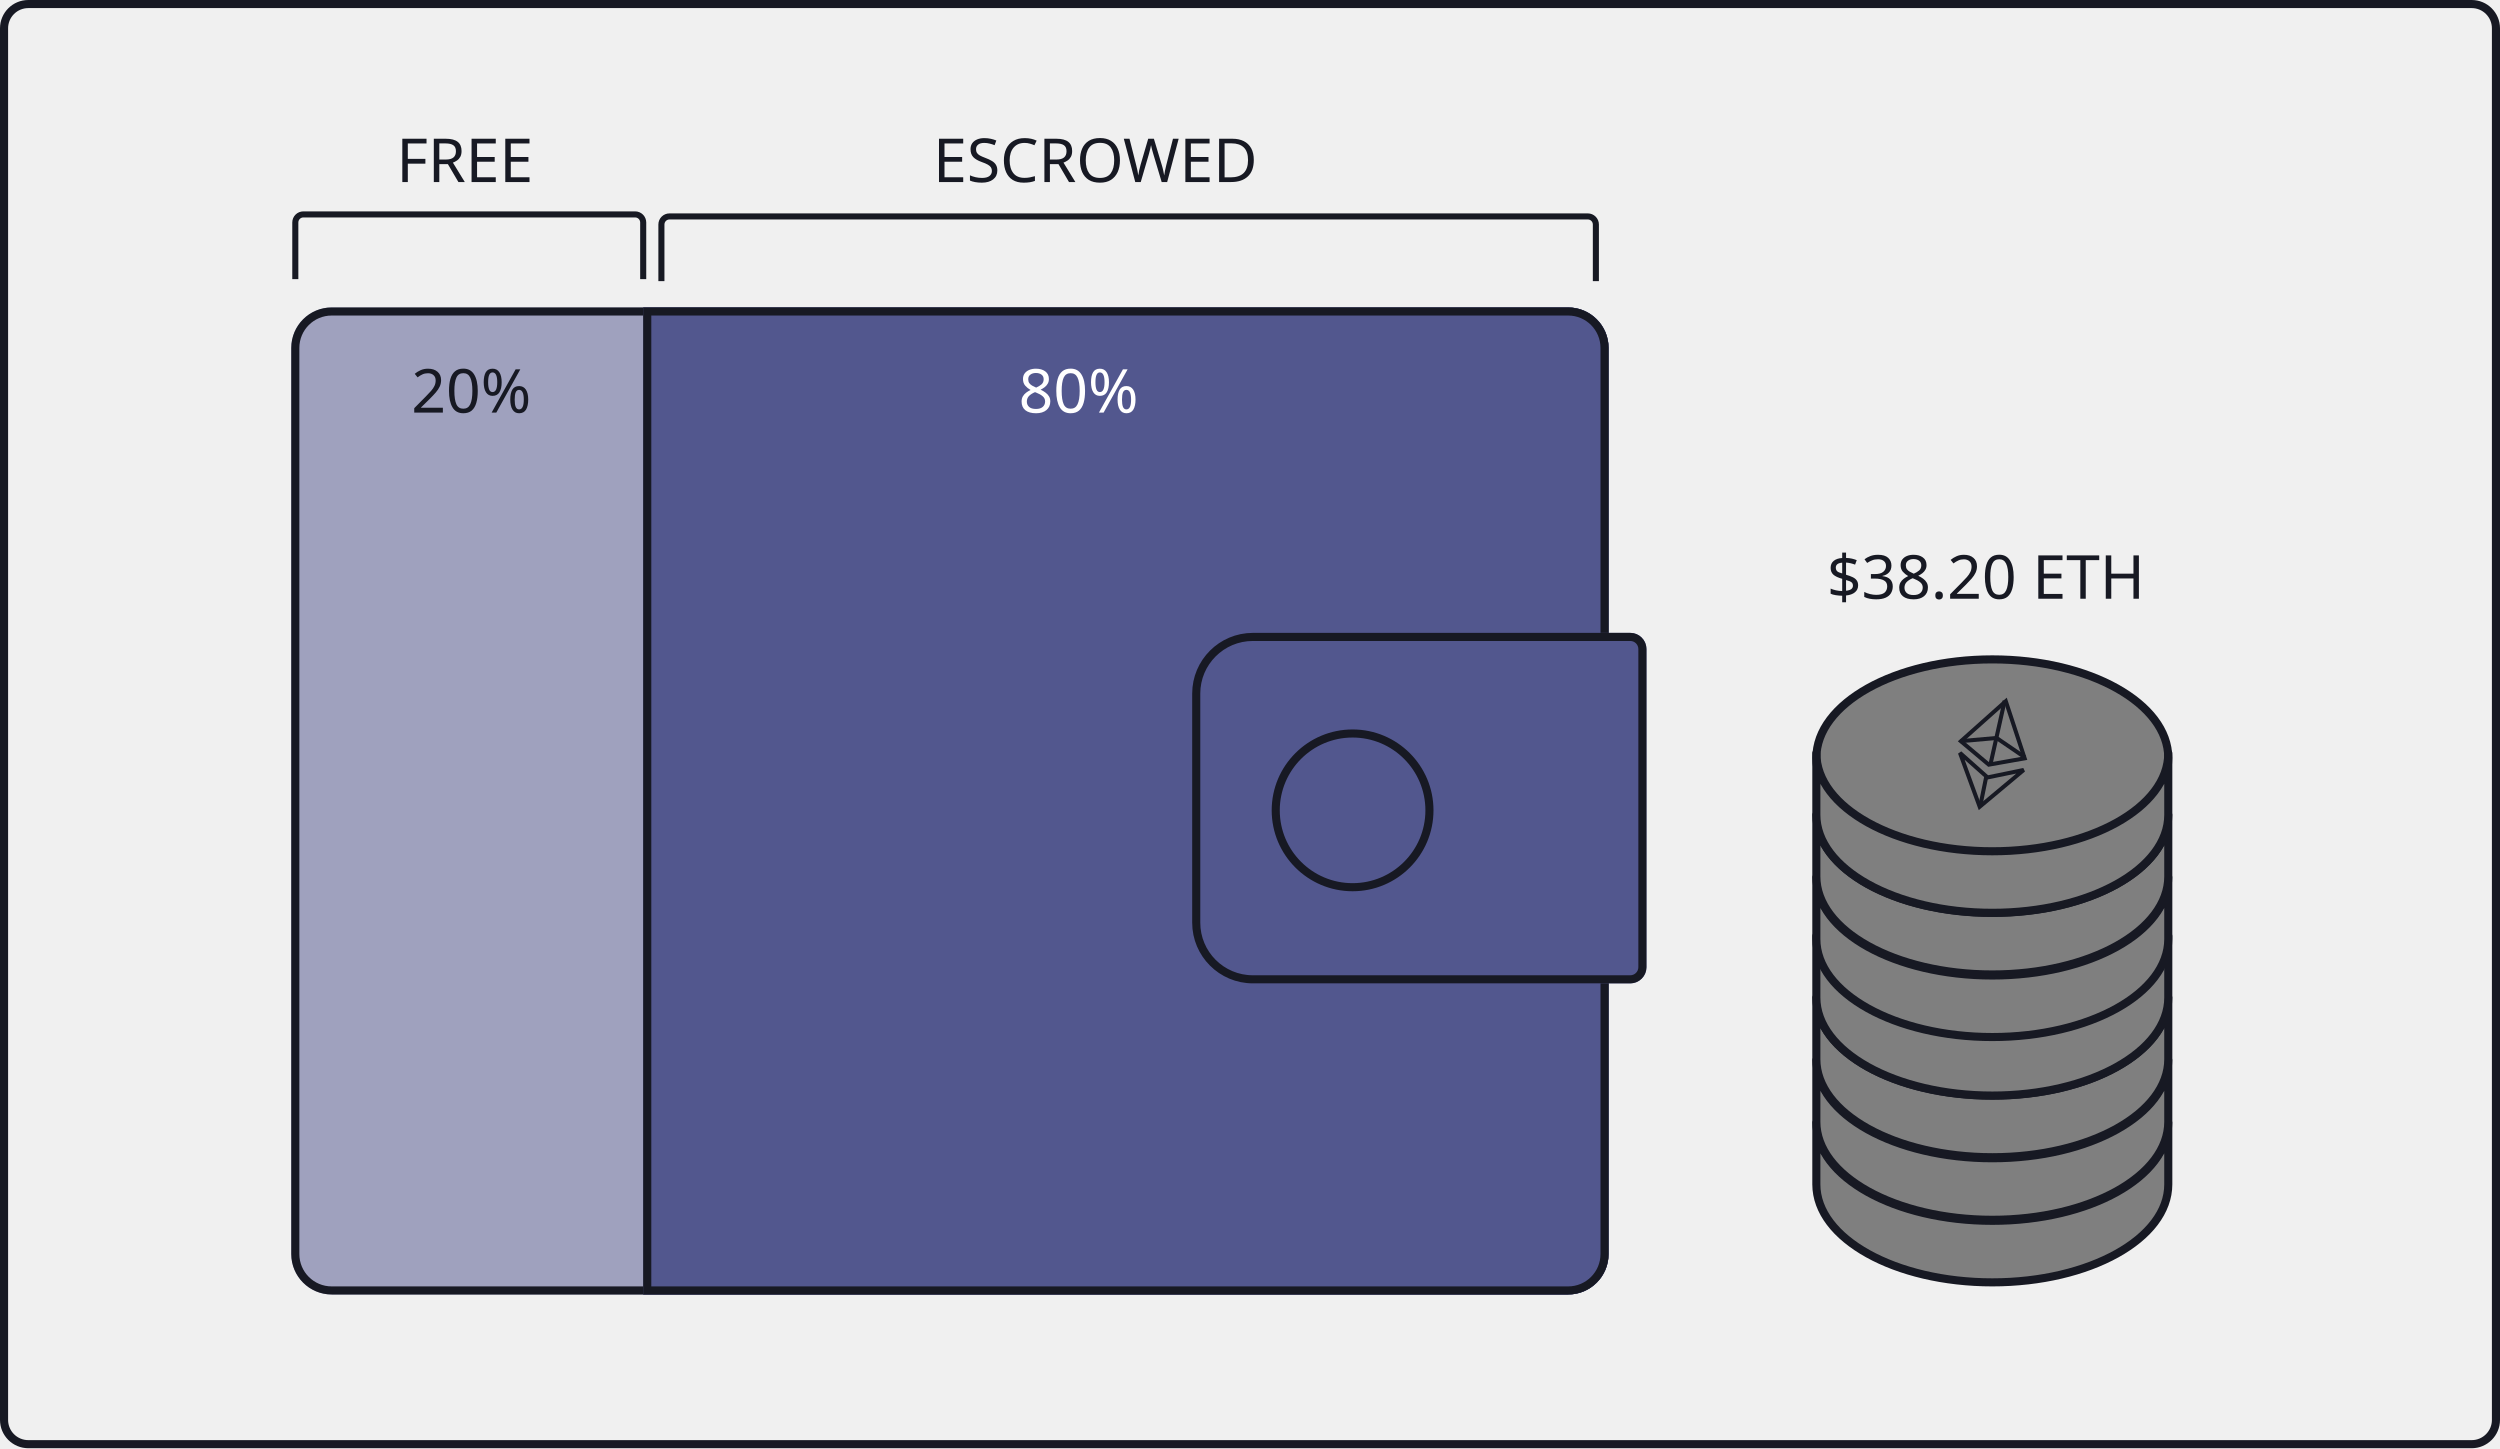
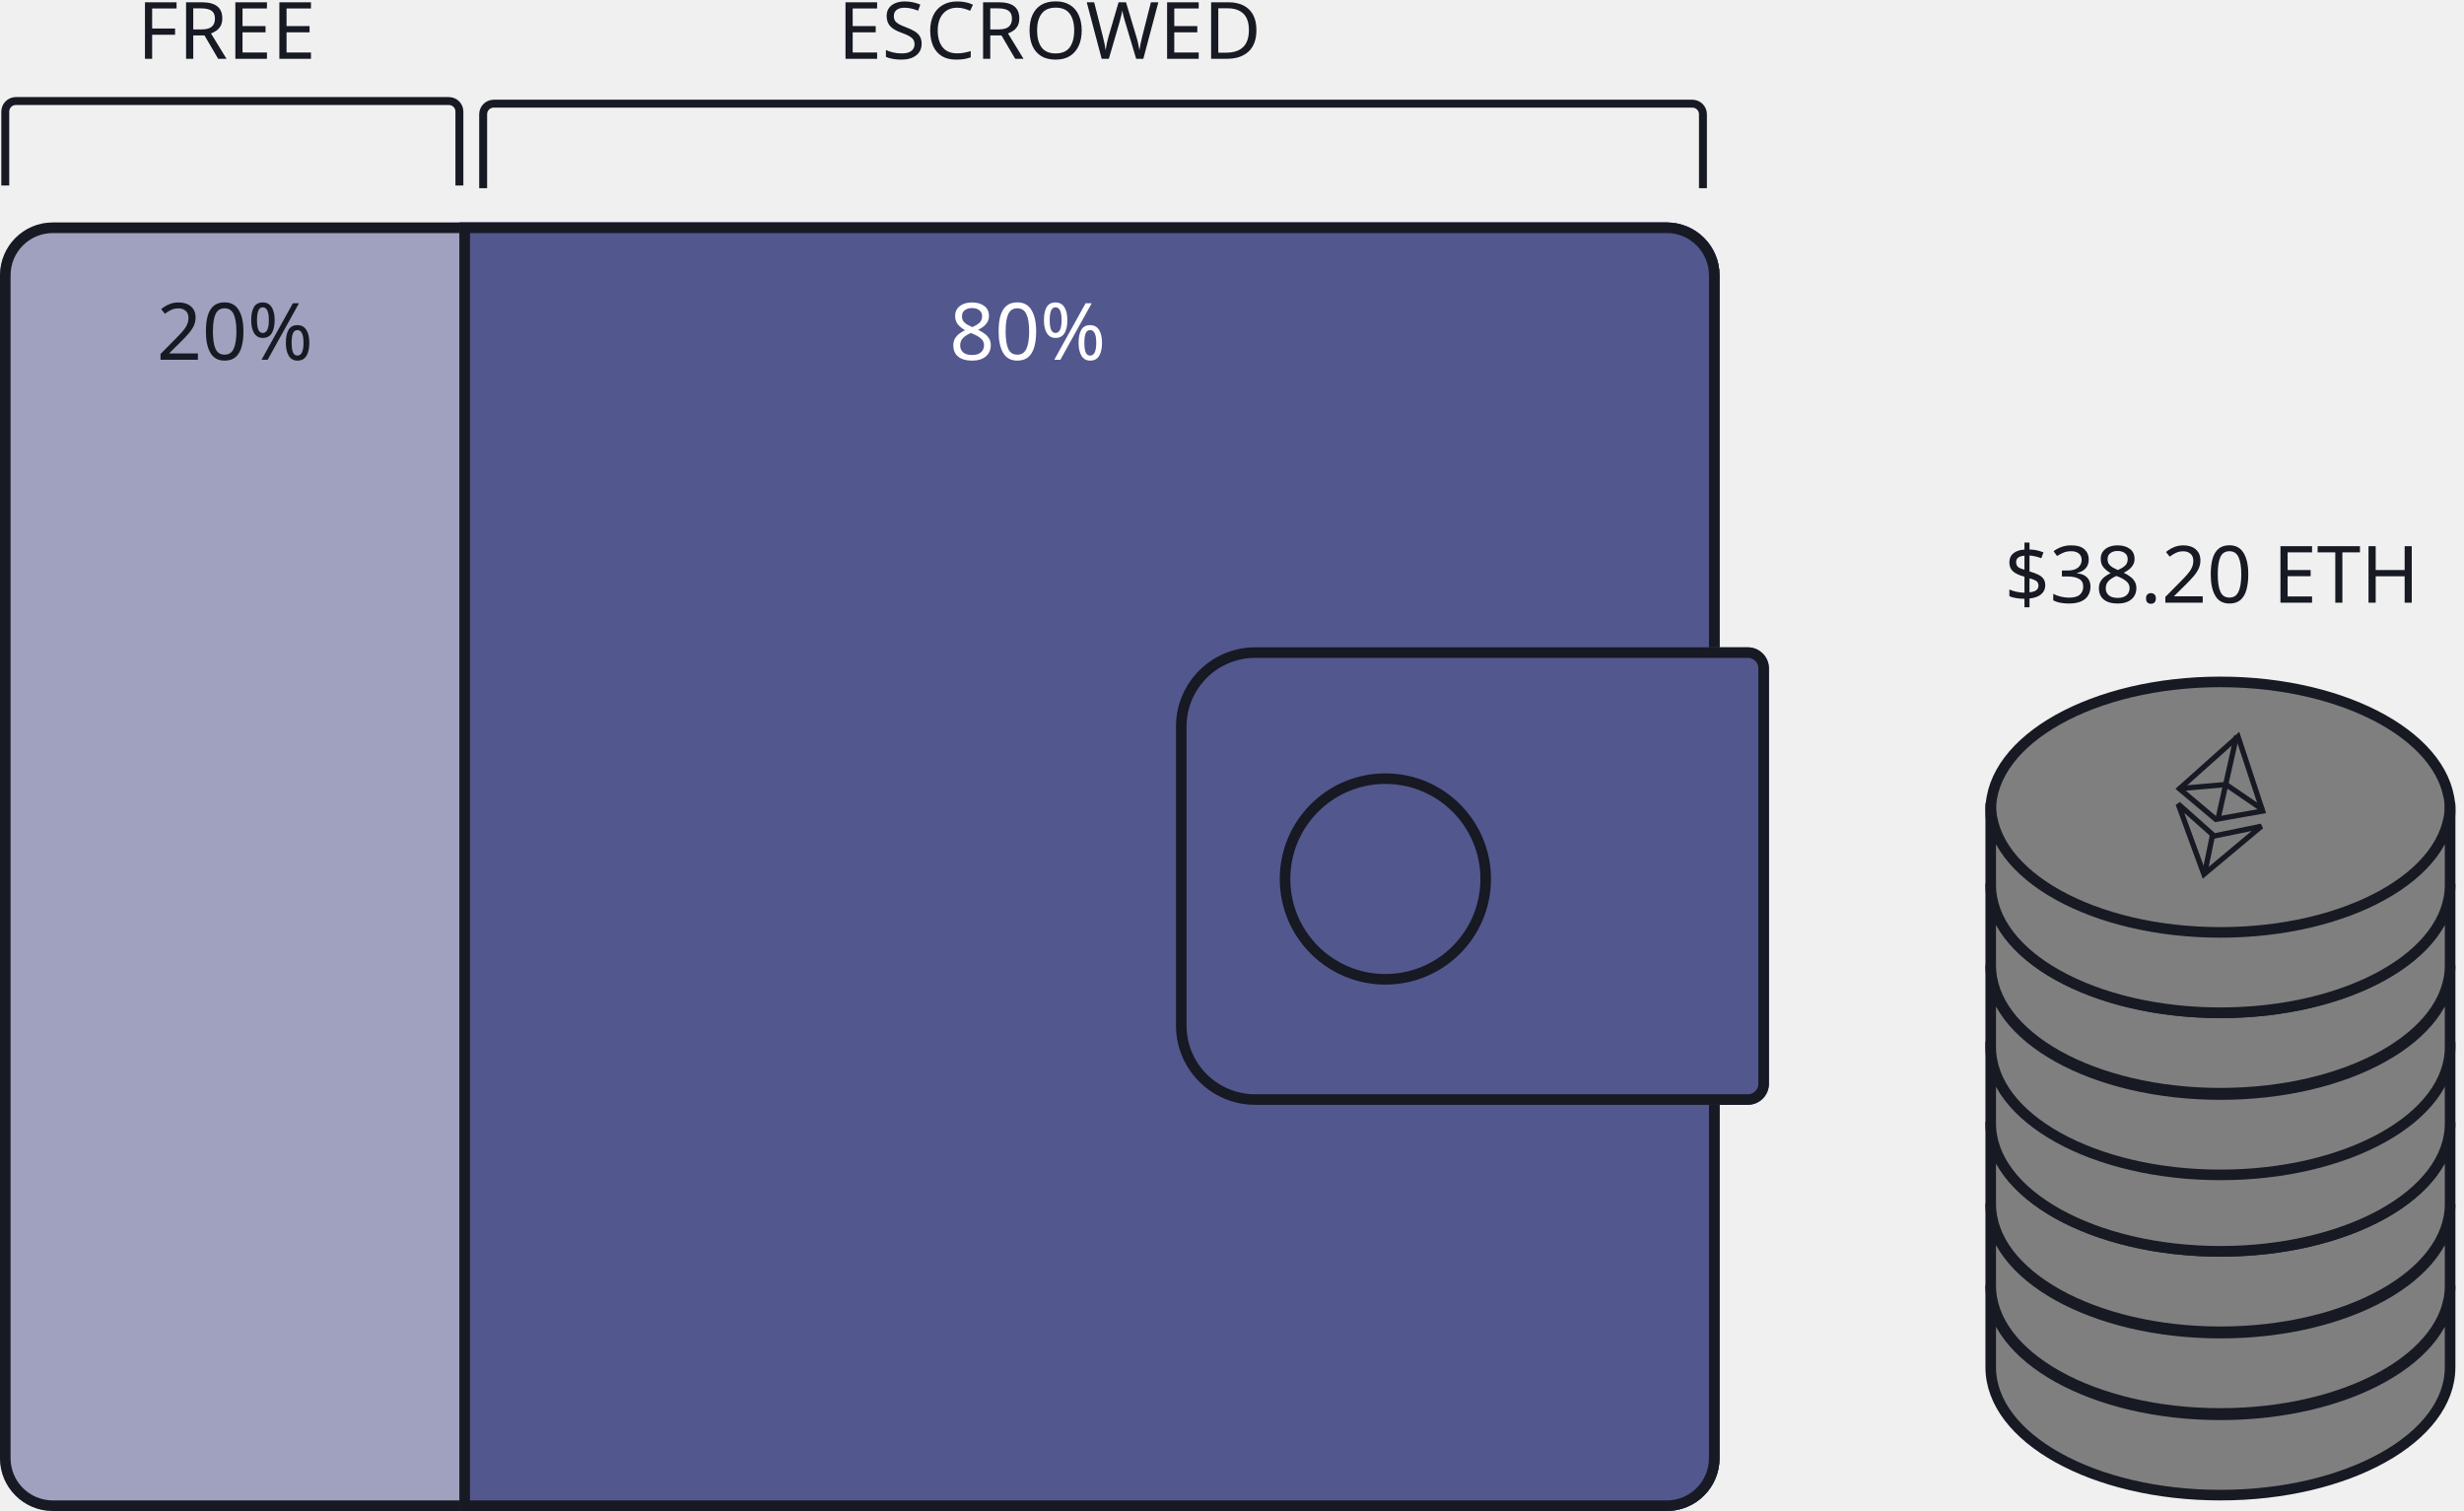
- <svg xmlns="http://www.w3.org/2000/svg" xmlns:xlink="http://www.w3.org/1999/xlink" width="618px" height="358px" viewBox="0 0 618 358" version="1.1">
-   <defs>
-     <path d="M10,2.51994807e-15 L22.077,2.51994807e-15 L315.642,2.51994807e-15 L315.642,1.77635684e-15 C321.165,7.61826213e-16 325.642,4.477 325.642,10 L325.642,234 L325.642,234 C325.642,239.523 321.165,244 315.642,244 L10,244 L10,244 C4.477,244 6.76353751e-16,239.523 0,234 L0,10 L0,10 C-6.76353751e-16,4.477 4.477,1.01453063e-15 10,0 Z" id="path-1" />
-     <path d="M87,2.51994807e-15 L103.179,2.51994807e-15 L315.642,2.51994807e-15 L315.642,1.77635684e-15 C321.165,7.61826213e-16 325.642,4.477 325.642,10 L325.642,234 L325.642,234 C325.642,239.523 321.165,244 315.642,244 L87,244 L87,2.51994807e-15 Z" id="path-2" />
-     <path d="M237.709,80.449 L331,80.449 L331,80.449 C333.209,80.449 335,82.24 335,84.449 L335,163.087 L335,163.087 C335,165.296 333.209,167.087 331,167.087 L237.709,167.087 L237.709,167.087 C229.425,167.087 222.709,160.371 222.709,152.087 L222.709,95.449 L222.709,95.449 C222.709,87.165 229.425,80.449 237.709,80.449 Z" id="path-3" />
+ <svg xmlns="http://www.w3.org/2000/svg" xmlns:xlink="http://www.w3.org/1999/xlink" width="466.629" height="286.133" viewBox="0 0 466.629 286.133" version="1.1" id="svg88">
+   <defs id="defs9">
+     <path d="M 10,0 H 22.077 315.642 v 0 c 5.523,0 10,4.477 10,10 v 224 0 c 0,5.523 -4.477,10 -10,10 H 10 v 0 C 4.477,244 0,239.523 0,234 V 10 10 C 0,4.477 4.477,0 10,0 Z" id="path-1" />
+     <path d="m 87,0 h 16.179 212.463 v 0 c 5.523,0 10,4.477 10,10 v 224 0 c 0,5.523 -4.477,10 -10,10 H 87 Z" id="path-2" />
+     <path d="M 237.709,80.449 H 331 v 0 c 2.209,0 4,1.791 4,4 v 78.638 0 c 0,2.209 -1.791,4 -4,4 h -93.29 v 0 c -8.284,0 -15,-6.716 -15,-15 v -56.638 0 c 0,-8.284 6.716,-15 15,-15 z" id="path-3" />
  </defs>
-   <g id="Page-1" stroke="none" stroke-width="1" fill="none" fill-rule="evenodd">
-     <g id="White-Paper-Diagrams" transform="translate(-286, -2437)">
-       <g id="Havven-Diagram-4-WHITE" transform="translate(286, 2437)">
+   <g id="Page-1" style="fill:none;fill-rule:evenodd;stroke:none;stroke-width:1" transform="translate(-72,-33.86719)">
+     <g id="White-Paper-Diagrams" transform="translate(-286,-2437)">
+       <g id="Havven-Diagram-4-WHITE" transform="translate(286,2437)">
        <g id="DIAGRAM-1.1">
-           <path d="M271,-54 L285,-54 L285,-54 C286.105,-54 287,-53.105 287,-52 L287,175 L287,175 C287,176.105 286.105,177 285,177 L271,177" id="Path-15" stroke="#171923" stroke-width="1.5" transform="translate(279, 61.5) rotate(-90) translate(-279, -61.5) " />
-           <path d="M108,18 L122,18 L122,18 C123.105,18 124,18.895 124,20 L124,102 L124,102 C124,103.105 123.105,104 122,104 L108,104" id="Path-15" stroke="#171923" stroke-width="1.5" transform="translate(116, 61) rotate(-90) translate(-116, -61) " />
-           <g id="Ethers" transform="translate(449, 163)">
-             <ellipse id="Oval" stroke="#171923" fill="#ECF0F1" fill-rule="nonzero" stroke-linecap="round" stroke-linejoin="round" cx="43.5" cy="118.717" rx="43.5" ry="24.362" />
-             <path d="M3.98820761e-14,114.557 L0,129.768 C0,143.176 19.488,154 43.5,154 C67.512,154 87,143.176 87,129.768 L87,114.557 C87,127.965 67.512,138.788 43.5,138.788 C19.488,138.788 3.98820761e-14,127.965 3.98820761e-14,114.557 Z" id="Shape" stroke="#171923" stroke-width="2" fill="#7F7F7F" fill-rule="nonzero" stroke-linecap="round" stroke-linejoin="round" />
-             <ellipse id="Oval" stroke="#FFFFFF" fill="#6A7EB3" fill-rule="nonzero" stroke-linecap="round" stroke-linejoin="round" cx="43.5" cy="102.475" rx="43.5" ry="24.362" />
-             <path d="M3.98820761e-14,99.089 L0,114.3 C0,127.708 19.488,138.532 43.5,138.532 C67.512,138.532 87,127.708 87,114.3 L87,99.089 C87,112.497 67.512,123.32 43.5,123.32 C19.488,123.32 3.98820761e-14,112.497 3.98820761e-14,99.089 Z" id="Shape" stroke="#171923" stroke-width="2" fill="#7F7F7F" fill-rule="nonzero" stroke-linecap="round" stroke-linejoin="round" />
-             <ellipse id="Oval" stroke="#434A54" fill="#ECF0F1" fill-rule="nonzero" stroke-linecap="round" stroke-linejoin="round" cx="43.5" cy="87.007" rx="43.5" ry="24.362" />
-             <path d="M3.98820761e-14,83.621 C3.98820761e-14,97.029 19.488,107.853 43.5,107.853 C67.512,107.853 87,97.029 87,83.621 L87,98.832 C87,112.24 67.512,123.064 43.5,123.064 C19.488,123.064 0,112.24 0,98.832 L3.98820761e-14,83.621 Z" id="Shape" stroke="#171923" stroke-width="2" fill="#7F7F7F" fill-rule="nonzero" stroke-linecap="round" stroke-linejoin="round" />
-             <ellipse id="Oval" stroke="#FFFFFF" fill="#6A7EB3" fill-rule="nonzero" stroke-linecap="round" stroke-linejoin="round" cx="43.5" cy="71.539" rx="43.5" ry="24.362" />
-             <path d="M3.98820761e-14,68.379 L0,83.591 C0,96.999 19.488,107.823 43.5,107.823 C67.512,107.823 87,96.999 87,83.591 L87,68.379 C87,81.788 67.512,92.611 43.5,92.611 C19.488,92.611 3.98820761e-14,81.788 3.98820761e-14,68.379 Z" id="Shape" stroke="#171923" stroke-width="2" fill="#7F7F7F" fill-rule="nonzero" stroke-linecap="round" stroke-linejoin="round" />
-             <ellipse id="Oval" stroke="#FFFFFF" fill="#17192A" fill-rule="nonzero" stroke-linecap="round" stroke-linejoin="round" cx="43.5" cy="54.525" rx="43.5" ry="24.362" />
-             <path d="M3.98820761e-14,53.911 C3.98820761e-14,67.32 19.488,78.143 43.5,78.143 C67.512,78.143 87,67.32 87,53.911 L87,69.123 C87,82.531 67.512,93.355 43.5,93.355 C19.488,93.355 0,82.531 0,69.123 L3.98820761e-14,53.911 Z" id="Shape" stroke="#171923" stroke-width="2" fill="#7F7F7F" fill-rule="nonzero" stroke-linecap="round" stroke-linejoin="round" />
-             <ellipse id="Oval" stroke="#434A54" fill="#39838B" fill-rule="nonzero" stroke-linecap="round" stroke-linejoin="round" cx="43.5" cy="39.83" rx="43.5" ry="24.362" />
-             <path d="M3.98820761e-14,38.443 L0,53.655 C0,67.063 19.488,77.887 43.5,77.887 C67.512,77.887 87,67.063 87,53.655 L87,38.443 C87,51.852 67.512,62.675 43.5,62.675 C19.488,62.675 3.98820761e-14,51.852 3.98820761e-14,38.443 Z" id="Shape" stroke="#171923" stroke-width="2" fill="#7F7F7F" fill-rule="nonzero" stroke-linecap="round" stroke-linejoin="round" />
-             <ellipse id="Oval" stroke="#171923" stroke-width="2" fill="#7F7F7F" fill-rule="nonzero" stroke-linecap="round" stroke-linejoin="round" cx="43.5" cy="24.362" rx="43.5" ry="24.362" />
-             <g id="ETH" transform="translate(43.3168, 22.85233) rotate(15) translate(-43.3168, -22.85233) translate(34.3168, 8.852333)" stroke="#171923">
-               <polygon id="Path-9" points="9.156 1 17.312 13.432 9.156 17.241 1 13.432" />
-               <polygon id="Path-11" points="1.518 16.275 9.674 27.876 17.83 16.275 9.674 20.37" />
-               <path d="M8.86,0.954 L9.545,17.241" id="Path-20" />
-               <path d="M9.777,27.802 L9.301,19.988" id="Path-20" />
+           <path d="m 271,-54 h 14 v 0 c 1.105,0 2,0.895 2,2 v 227 0 c 0,1.105 -0.895,2 -2,2 h -14" id="Path-15" transform="rotate(-90,279,61.5)" style="stroke:#171923;stroke-width:1.5" />
+           <path d="m 108,18 h 14 v 0 c 1.105,0 2,0.895 2,2 v 82 0 c 0,1.105 -0.895,2 -2,2 h -14" id="path12" transform="rotate(-90,116,61)" style="stroke:#171923;stroke-width:1.5" />
+           <g id="Ethers" transform="translate(449,163)">
+             <ellipse id="Oval" cx="43.5" cy="118.717" rx="43.5" ry="24.362" style="fill:#ecf0f1;fill-rule:nonzero;stroke:#171923;stroke-linecap:round;stroke-linejoin:round" />
+             <path d="m 0,114.557 v 15.212 C 0,143.176 19.488,154 43.5,154 67.512,154 87,143.176 87,129.768 v -15.212 c 0,13.408 -19.488,24.232 -43.5,24.232 -24.012,0 -43.5,-10.824 -43.5,-24.232 z" id="Shape" style="fill:#7f7f7f;fill-rule:nonzero;stroke:#171923;stroke-width:2;stroke-linecap:round;stroke-linejoin:round" />
+             <ellipse id="ellipse16" cx="43.5" cy="102.475" rx="43.5" ry="24.362" style="fill:#6a7eb3;fill-rule:nonzero;stroke:#ffffff;stroke-linecap:round;stroke-linejoin:round" />
+             <path d="m 0,99.089 v 15.212 c 0,13.408 19.488,24.232 43.5,24.232 24.012,0 43.5,-10.824 43.5,-24.232 V 99.089 C 87,112.497 67.512,123.32 43.5,123.32 19.488,123.32 0,112.497 0,99.089 Z" id="path18" style="fill:#7f7f7f;fill-rule:nonzero;stroke:#171923;stroke-width:2;stroke-linecap:round;stroke-linejoin:round" />
+             <ellipse id="ellipse20" cx="43.5" cy="87.007" rx="43.5" ry="24.362" style="fill:#ecf0f1;fill-rule:nonzero;stroke:#434a54;stroke-linecap:round;stroke-linejoin:round" />
+             <path d="m 0,83.621 c 0,13.408 19.488,24.232 43.5,24.232 24.012,0 43.5,-10.824 43.5,-24.232 v 15.212 c 0,13.408 -19.488,24.232 -43.5,24.232 -24.012,0 -43.5,-10.824 -43.5,-24.232 z" id="path22" style="fill:#7f7f7f;fill-rule:nonzero;stroke:#171923;stroke-width:2;stroke-linecap:round;stroke-linejoin:round" />
+             <ellipse id="ellipse24" cx="43.5" cy="71.539" rx="43.5" ry="24.362" style="fill:#6a7eb3;fill-rule:nonzero;stroke:#ffffff;stroke-linecap:round;stroke-linejoin:round" />
+             <path d="m 0,68.379 v 15.212 c 0,13.408 19.488,24.232 43.5,24.232 24.012,0 43.5,-10.824 43.5,-24.232 V 68.379 C 87,81.788 67.512,92.611 43.5,92.611 19.488,92.611 0,81.788 0,68.379 Z" id="path26" style="fill:#7f7f7f;fill-rule:nonzero;stroke:#171923;stroke-width:2;stroke-linecap:round;stroke-linejoin:round" />
+             <ellipse id="ellipse28" cx="43.5" cy="54.525" rx="43.5" ry="24.362" style="fill:#17192a;fill-rule:nonzero;stroke:#ffffff;stroke-linecap:round;stroke-linejoin:round" />
+             <path d="m 0,53.911 c 0,13.408 19.488,24.232 43.5,24.232 24.012,0 43.5,-10.824 43.5,-24.232 V 69.123 C 87,82.531 67.512,93.355 43.5,93.355 19.488,93.355 0,82.531 0,69.123 Z" id="path30" style="fill:#7f7f7f;fill-rule:nonzero;stroke:#171923;stroke-width:2;stroke-linecap:round;stroke-linejoin:round" />
+             <ellipse id="ellipse32" cx="43.5" cy="39.83" rx="43.5" ry="24.362" style="fill:#39838b;fill-rule:nonzero;stroke:#434a54;stroke-linecap:round;stroke-linejoin:round" />
+             <path d="M 0,38.443 V 53.655 C 0,67.063 19.488,77.887 43.5,77.887 67.512,77.887 87,67.063 87,53.655 V 38.443 C 87,51.852 67.512,62.675 43.5,62.675 19.488,62.675 0,51.852 0,38.443 Z" id="path34" style="fill:#7f7f7f;fill-rule:nonzero;stroke:#171923;stroke-width:2;stroke-linecap:round;stroke-linejoin:round" />
+             <ellipse id="ellipse36" cx="43.5" cy="24.362" rx="43.5" ry="24.362" style="fill:#7f7f7f;fill-rule:nonzero;stroke:#171923;stroke-width:2;stroke-linecap:round;stroke-linejoin:round" />
+             <g id="ETH" transform="rotate(15,-7.461673,148.7571)" style="stroke:#171923">
+               <polygon id="Path-9" points="9.156,1 17.312,13.432 9.156,17.241 1,13.432 " />
+               <polygon id="Path-11" points="1.518,16.275 9.674,27.876 17.83,16.275 9.674,20.37 " />
+               <path d="M 8.86,0.954 9.545,17.241" id="Path-20" />
+               <path d="M 9.777,27.802 9.301,19.988" id="path41" />
              <polyline id="Path-21" points="0.823 13.46 9.313 10.373 17.313 13.183" />
            </g>
-             <path d="M3.98820761e-14,23.202 L0,38.413 C0,51.822 19.488,62.645 43.5,62.645 C67.512,62.645 87,51.822 87,38.413 L87,23.202 C87,36.61 67.512,47.434 43.5,47.434 C19.488,47.434 3.98820761e-14,36.61 3.98820761e-14,23.202 Z" id="Shape" stroke="#171923" stroke-width="2" fill="#7F7F7F" fill-rule="nonzero" stroke-linecap="round" stroke-linejoin="round" />
+             <path d="M 0,23.202 V 38.413 C 0,51.822 19.488,62.645 43.5,62.645 67.512,62.645 87,51.822 87,38.413 V 23.202 C 87,36.61 67.512,47.434 43.5,47.434 19.488,47.434 0,36.61 0,23.202 Z" id="path45" style="fill:#7f7f7f;fill-rule:nonzero;stroke:#171923;stroke-width:2;stroke-linecap:round;stroke-linejoin:round" />
          </g>
-           <g id="Wallet" transform="translate(72, 76)">
+           <g id="Wallet" transform="translate(72,76)">
            <g id="Rectangle-4">
-               <use fill-opacity="0.515" fill="#52578E" fill-rule="evenodd" xlink:href="#path-1" />
-               <path stroke="#171923" stroke-width="2" d="M10,1 C5.029,1 1,5.029 1,10 L1,234 C1,238.971 5.029,243 10,243 L315.642,243 C320.613,243 324.642,238.971 324.642,234 L324.642,10 C324.642,5.029 320.613,1 315.642,1 L10,1 Z" />
+               <use xlink:href="#path-1" id="use48" style="fill:#52578e;fill-opacity:0.515;fill-rule:evenodd" x="0" y="0" width="100%" height="100%" />
+               <path d="M 10,1 C 5.029,1 1,5.029 1,10 v 224 c 0,4.971 4.029,9 9,9 h 305.642 c 4.971,0 9,-4.029 9,-9 V 10 c 0,-4.971 -4.029,-9 -9,-9 z" id="path50" style="stroke:#171923;stroke-width:2" />
            </g>
-             <g id="Rectangle-4">
-               <use fill="#52578E" fill-rule="evenodd" xlink:href="#path-2" />
-               <path stroke="#171923" stroke-width="2" d="M88,1 L88,243 L315.642,243 C320.613,243 324.642,238.971 324.642,234 L324.642,10 C324.642,5.029 320.613,1 315.642,1 L88,1 Z" />
+             <g id="g57">
+               <use xlink:href="#path-2" id="use53" style="fill:#52578e;fill-rule:evenodd" x="0" y="0" width="100%" height="100%" />
+               <path d="m 88,1 v 242 h 227.642 c 4.971,0 9,-4.029 9,-9 V 10 c 0,-4.971 -4.029,-9 -9,-9 z" id="path55" style="stroke:#171923;stroke-width:2" />
            </g>
-             <g id="Rectangle-4">
-               <use fill="#52578E" fill-rule="evenodd" xlink:href="#path-3" />
-               <path stroke="#171923" stroke-width="2" d="M237.709,81.449 C229.978,81.449 223.709,87.717 223.709,95.449 L223.709,152.087 C223.709,159.819 229.978,166.087 237.709,166.087 L331,166.087 C332.657,166.087 334,164.744 334,163.087 L334,84.449 C334,82.792 332.657,81.449 331,81.449 L237.709,81.449 Z" />
+             <g id="g63">
+               <use xlink:href="#path-3" id="use59" style="fill:#52578e;fill-rule:evenodd" x="0" y="0" width="100%" height="100%" />
+               <path d="m 237.709,81.449 c -7.732,0 -14,6.268 -14,14 v 56.638 c 0,7.732 6.268,14 14,14 H 331 c 1.657,0 3,-1.343 3,-3 V 84.449 c 0,-1.657 -1.343,-3 -3,-3 z" id="path61" style="stroke:#171923;stroke-width:2" />
            </g>
-             <rect id="Rectangle-4" stroke="#171923" stroke-width="2" x="243.36" y="105.319" width="38" height="38" rx="19" />
+             <rect id="rect65" x="243.36" y="105.319" width="38" height="38" rx="19" style="stroke:#171923;stroke-width:2" />
          </g>
-           <rect id="Rectangle-11" stroke="#171923" stroke-width="2" x="1" y="1" width="616" height="356" rx="6" />
-           <text id="ESCROWED" font-family="Rubik-Regular, Rubik" font-size="15" font-weight="normal" fill="#171923">
-             <tspan x="230.667" y="45">ESCROWED</tspan>
+           <text id="ESCROWED" font-size="15" font-weight="normal" style="font-weight:normal;font-size:15px;font-family:Rubik-Regular, Rubik;fill:#171923">
+             <tspan x="230.667" y="45" id="tspan69">ESCROWED</tspan>
          </text>
-           <text id="FREE" font-family="Rubik-Regular, Rubik" font-size="15" font-weight="normal" fill="#171923">
-             <tspan x="98" y="45">FREE</tspan>
+           <text id="FREE" font-size="15" font-weight="normal" style="font-weight:normal;font-size:15px;font-family:Rubik-Regular, Rubik;fill:#171923">
+             <tspan x="98" y="45" id="tspan72">FREE</tspan>
          </text>
-           <text id="20%" font-family="Rubik-Regular, Rubik" font-size="15" font-weight="normal" fill="#171923">
-             <tspan x="101.68" y="102">20%</tspan>
+           <text id="20%" font-size="15" font-weight="normal" style="font-weight:normal;font-size:15px;font-family:Rubik-Regular, Rubik;fill:#171923">
+             <tspan x="101.68" y="102" id="tspan75">20%</tspan>
          </text>
-           <text id="80%" font-family="Rubik-Regular, Rubik" font-size="15" font-weight="normal" fill="#FFFFFF">
-             <tspan x="251.805" y="102">80%</tspan>
+           <text id="80%" font-size="15" font-weight="normal" style="font-weight:normal;font-size:15px;font-family:Rubik-Regular, Rubik;fill:#ffffff">
+             <tspan x="251.805" y="102" id="tspan78">80%</tspan>
          </text>
-           <text id="$38.20-ETH" font-family="Rubik-Regular, Rubik" font-size="15" font-weight="normal" fill="#171923">
-             <tspan x="451.595" y="148">$38.20 ETH</tspan>
+           <text id="$38.20-ETH" font-size="15" font-weight="normal" style="font-weight:normal;font-size:15px;font-family:Rubik-Regular, Rubik;fill:#171923">
+             <tspan x="451.595" y="148" id="tspan81">$38.20 ETH</tspan>
          </text>
        </g>
      </g>
    </g>
  </g>
</svg>
